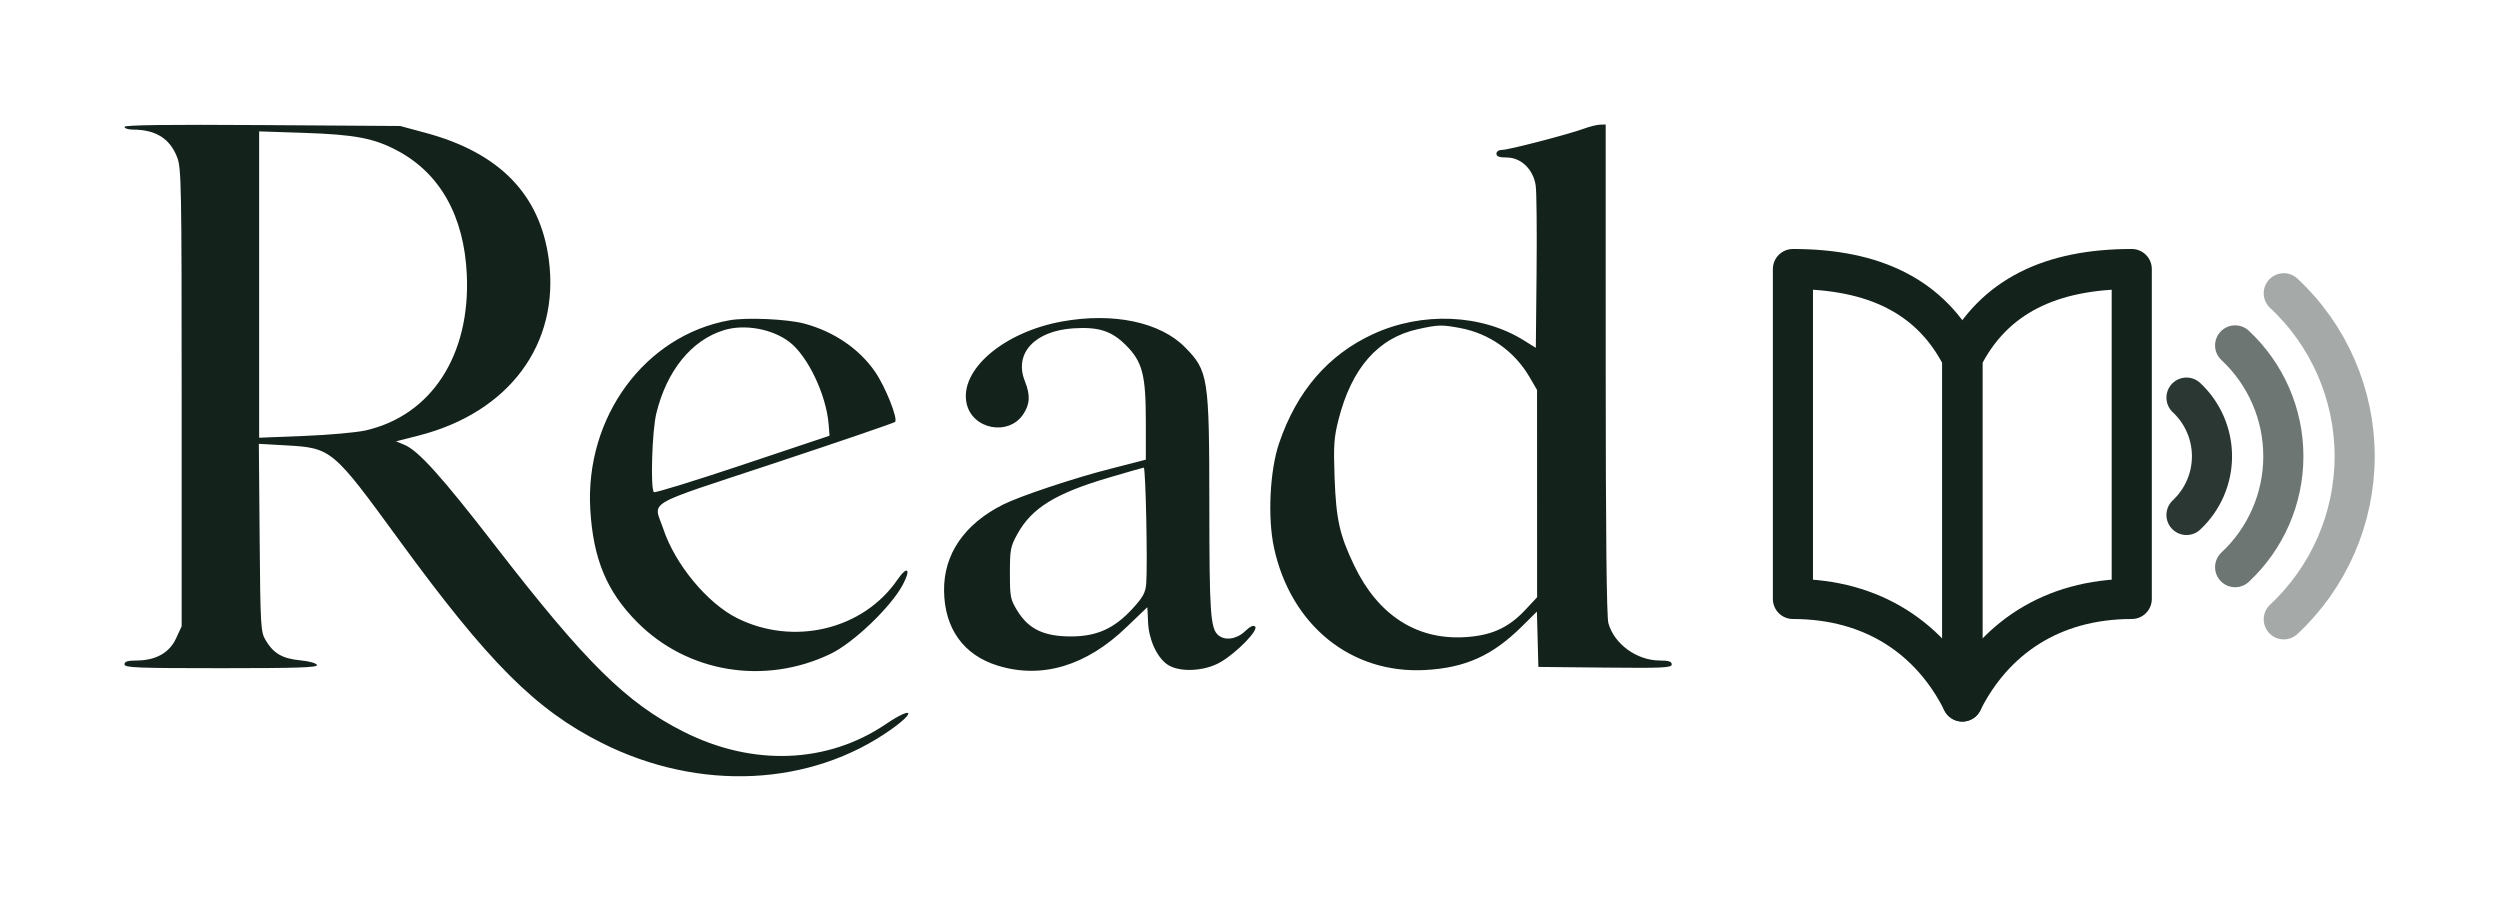
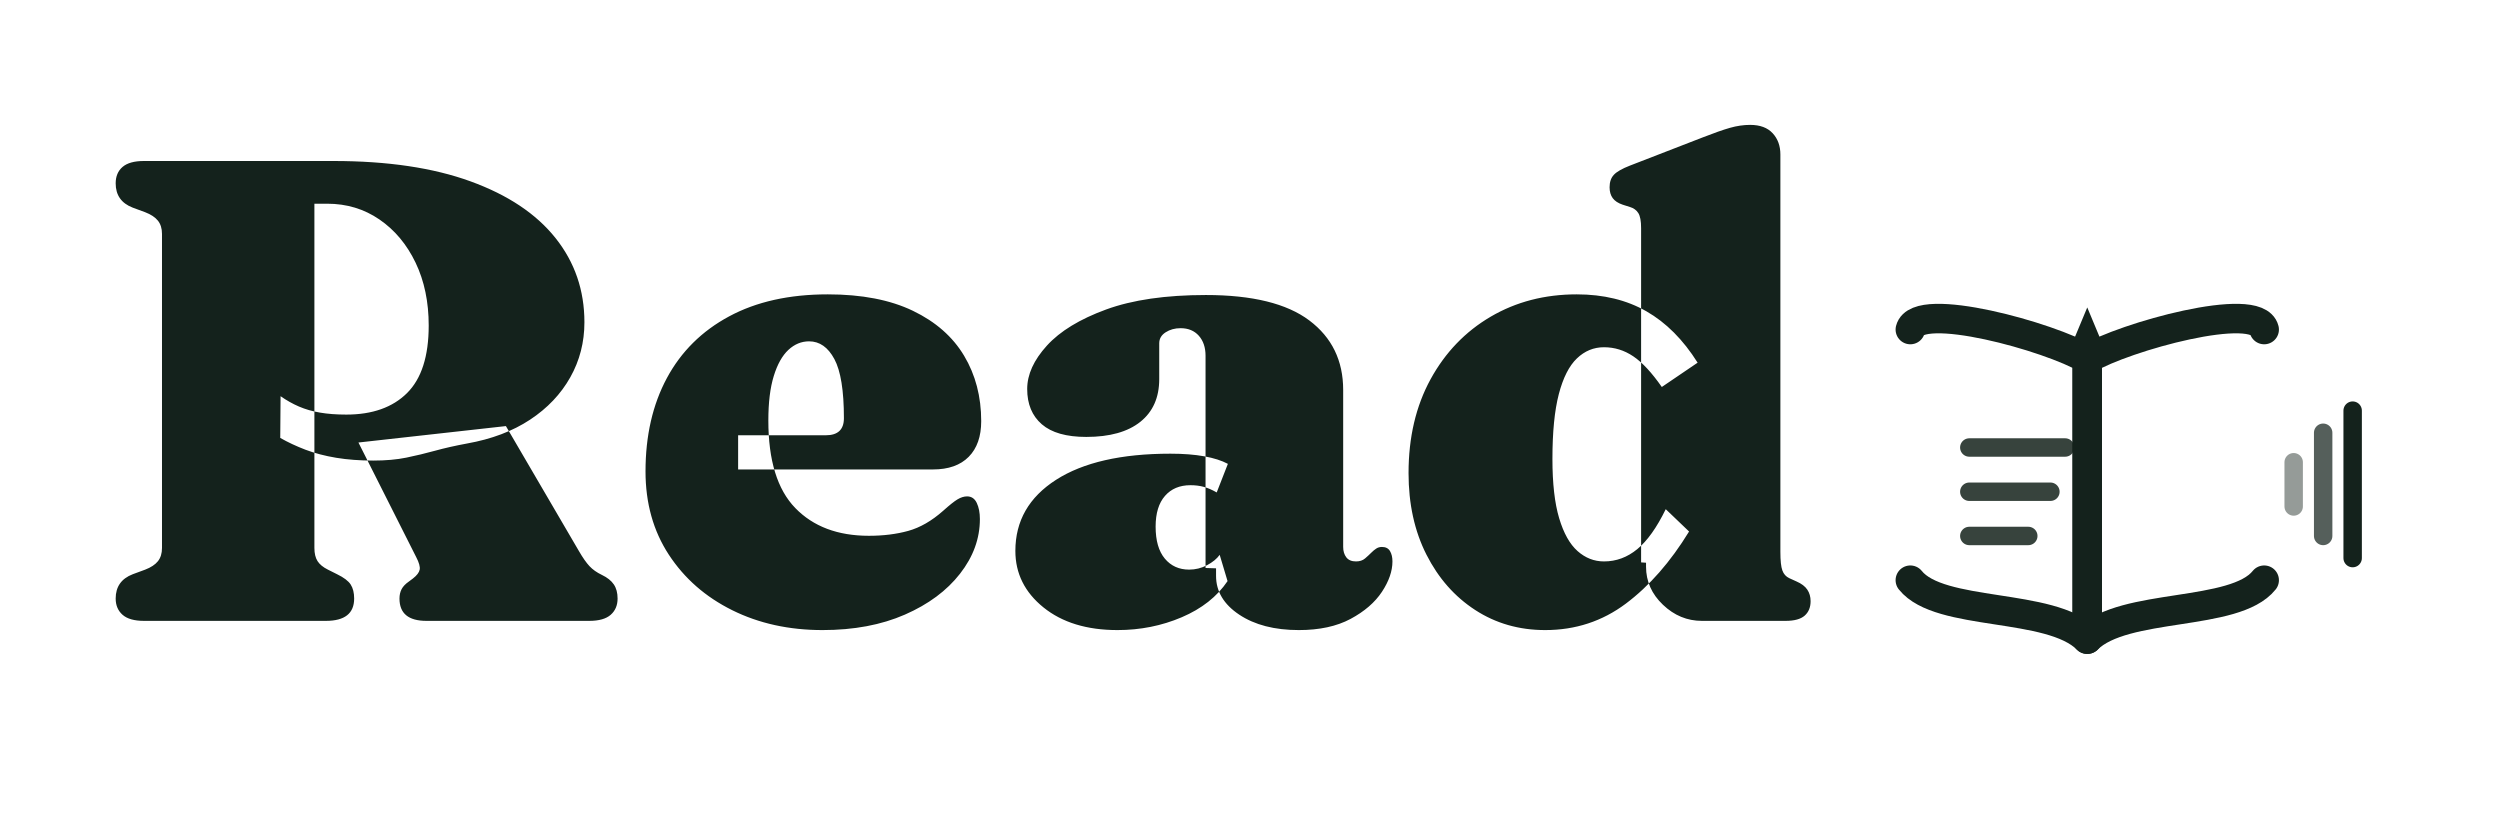
- <svg xmlns="http://www.w3.org/2000/svg" width="984" height="354" viewBox="0 0 984 354" fill="none">
-   <path d="M 49 49.938 C 49 50.522, 50.462 51.003, 52.250 51.006 C 61.282 51.021, 66.871 54.506, 69.725 61.901 C 71.378 66.183, 71.500 72.694, 71.500 156.500 L 71.500 246.500 69.293 251.280 C 66.674 256.951, 61.328 259.943, 53.750 259.978 C 50.204 259.994, 49 260.380, 49 261.500 C 49 262.807, 53.898 263, 87.083 263 C 117.104 263, 125.079 262.735, 124.753 261.750 C 124.513 261.022, 121.733 260.248, 118.104 259.896 C 111.105 259.218, 107.599 257.156, 104.500 251.895 C 102.614 248.694, 102.482 246.396, 102.193 211.596 L 101.886 174.692 112.475 175.292 C 130.492 176.312, 130.867 176.625, 156.996 212.433 C 192.346 260.877, 210.785 279.335, 236.939 292.457 C 275.257 311.682, 319.121 309.593, 350.852 287.032 C 360.936 279.862, 359.036 277.980, 348.756 284.956 C 325.666 300.622, 296.219 301.737, 269 287.976 C 246.460 276.580, 230.580 260.895, 194.953 214.839 C 173.766 187.448, 164.675 177.350, 159.135 175.056 L 155.870 173.704 164.685 171.463 C 200.422 162.381, 220.431 135.371, 216.014 102.177 C 212.603 76.546, 196.651 60.141, 167.500 52.285 L 157.500 49.590 103.250 49.233 C 65.409 48.984, 49 49.197, 49 49.938 M 623.500 50.620 C 617.471 52.849, 593.817 58.993, 591.250 58.997 C 589.918 58.999, 589 59.612, 589 60.500 C 589 61.589, 590.122 62, 593.100 62 C 598.705 62, 603.548 66.717, 604.456 73.060 C 604.805 75.502, 604.958 90.867, 604.795 107.205 L 604.500 136.910 599.732 133.942 C 583.093 123.584, 559.743 122.611, 540.500 131.474 C 522.733 139.658, 510.412 153.959, 503.434 174.500 C 499.784 185.244, 498.890 203.821, 501.455 215.625 C 508.089 246.154, 531.836 265.333, 560.999 263.717 C 576.780 262.842, 587.397 258.060, 598.975 246.613 L 604.930 240.726 605.215 251.613 L 605.500 262.500 631.750 262.767 C 654.662 262.999, 658 262.840, 658 261.517 C 658 260.377, 656.819 259.995, 653.250 259.978 C 644.207 259.936, 635.338 253.478, 633.060 245.277 C 632.362 242.763, 632.009 209.328, 632.006 145.250 L 632 49 629.750 49.070 C 628.513 49.109, 625.700 49.806, 623.500 50.620 M 102 111.999 L 102 172.286 119.750 171.583 C 129.512 171.196, 140.379 170.223, 143.897 169.420 C 169.791 163.512, 185.175 139.837, 183.737 108.110 C 182.695 85.116, 173.242 68.242, 156.379 59.275 C 147.200 54.394, 139.689 52.964, 119.750 52.302 L 102 51.713 102 111.999 M 287.129 126.059 C 253.865 132.002, 230.215 164.131, 232.335 200.500 C 233.474 220.041, 238.835 232.891, 250.891 244.979 C 270.681 264.820, 300.916 269.770, 326.815 257.409 C 335.797 253.122, 350.533 239.072, 355.268 230.280 C 358.718 223.874, 357.196 222.402, 353.170 228.252 C 339.671 247.873, 312.283 254.397, 290.095 243.278 C 278.380 237.406, 265.740 222.139, 261.104 208.260 C 257.268 196.775, 252.269 199.737, 305 182.250 C 330.575 173.769, 351.856 166.489, 352.291 166.074 C 353.546 164.875, 348.519 152.271, 344.404 146.295 C 338.192 137.276, 328.200 130.478, 316.591 127.374 C 309.855 125.572, 293.851 124.858, 287.129 126.059 M 418.060 126.527 C 394.951 130.709, 377.566 145.640, 380.460 158.820 C 382.696 168.997, 396.906 171.732, 402.713 163.102 C 405.415 159.087, 405.595 155.527, 403.376 149.981 C 399.029 139.119, 407.233 130.219, 422.500 129.231 C 432.402 128.591, 437.520 130.233, 443.137 135.855 C 449.692 142.415, 451 147.454, 451 166.143 L 451 180.923 447.250 181.901 C 445.188 182.439, 440.575 183.621, 437 184.528 C 422.860 188.116, 401.411 195.272, 394.765 198.618 C 379.541 206.285, 371.434 218.127, 371.583 232.479 C 371.738 247.363, 379.227 257.828, 392.702 261.990 C 410.084 267.358, 427.617 262.097, 443.487 246.751 C 447.894 242.490, 451.535 239.002, 451.579 239.001 C 451.622 239.001, 451.753 241.588, 451.869 244.750 C 452.119 251.537, 455.211 258.460, 459.327 261.448 C 463.886 264.758, 474.058 264.337, 480.471 260.574 C 486.871 256.818, 495.422 248.022, 494.028 246.628 C 493.342 245.942, 492.047 246.539, 490.028 248.473 C 486.795 251.570, 482.227 252.263, 479.570 250.058 C 476.429 247.452, 476.011 241.481, 475.994 199 C 475.973 148.330, 475.609 145.975, 466.346 136.613 C 456.592 126.755, 438.122 122.896, 418.060 126.527 M 558.166 129.534 C 542.429 132.950, 531.971 144.870, 526.812 165.273 C 525.049 172.244, 524.837 175.405, 525.290 187.937 C 525.888 204.452, 527.260 210.590, 533.046 222.645 C 542.279 241.881, 557.246 251.711, 575.941 250.817 C 586.723 250.302, 593.612 247.260, 600.375 240.031 L 605 235.086 604.991 194.293 L 604.981 153.500 602.082 148.500 C 596.133 138.243, 586.164 131.209, 574.566 129.086 C 567.340 127.763, 566.177 127.795, 558.166 129.534 M 285 129.935 C 272.213 133.839, 262.459 145.820, 258.334 162.688 C 256.653 169.565, 255.951 192.284, 257.375 193.709 C 257.756 194.089, 273.464 189.247, 292.283 182.950 L 326.500 171.500 326.147 167 C 325.239 155.430, 317.941 140.108, 310.712 134.594 C 303.945 129.433, 293.089 127.466, 285 129.935 M 436.051 188.106 C 415.365 194.241, 406.096 199.981, 400.468 210.141 C 397.728 215.088, 397.500 216.275, 397.500 225.578 C 397.500 235.038, 397.685 235.956, 400.509 240.524 C 404.902 247.630, 410.936 250.500, 421.479 250.500 C 431.725 250.500, 438.623 247.382, 445.837 239.488 C 449.876 235.068, 450.859 233.272, 451.147 229.782 C 451.739 222.609, 450.933 183.996, 450.193 184.059 C 449.812 184.091, 443.448 185.912, 436.051 188.106" fill="#14221c" fill-rule="evenodd" />
-   <g transform="translate(680.2528 80.45283) scale(1.754717) translate(0.5 -1.5)">
-     <path d="M 14 16 C 32 16 45 22 52 36 L 52 113 C 45 99 32 90 14 90 Z" stroke="#14221c" fill="none" stroke-width="9" stroke-linecap="round" stroke-linejoin="round" />
-     <path d="M 90 16 C 72 16 59 22 52 36 L 52 113 C 59 99 72 90 90 90 Z" stroke="#14221c" fill="none" stroke-width="9" stroke-linecap="round" stroke-linejoin="round" />
-     <path d="M 102.28 44.84 A 18 18 0 0 1 102.28 71.16" stroke="#14221c" stroke-opacity="0.9" fill="none" stroke-width="9" stroke-linecap="round" stroke-linejoin="round" />
-     <path d="M 113.19 33.13 A 34 34 0 0 1 113.19 82.87" stroke="#14221c" stroke-opacity="0.62" fill="none" stroke-width="9" stroke-linecap="round" stroke-linejoin="round" />
-     <path d="M 124.1 21.43 A 50 50 0 0 1 124.1 94.57" stroke="#14221c" stroke-opacity="0.38" fill="none" stroke-width="9" stroke-linecap="round" stroke-linejoin="round" />
+ <svg xmlns="http://www.w3.org/2000/svg" width="1059" height="354" viewBox="0 0 1059 354" fill="none">
+   <path d="M247.56 136.52Q247.56 149.18 241.57 159.83Q235.59 170.47 224.53 177.78Q213.47 185.08 197.88 187.86Q190.37 189.25 184.32 190.92Q178.26 192.59 172.14 193.85Q166.02 195.10 158.09 195.10Q149.60 195.10 142.43 193.92Q135.27 192.73 129.42 190.51Q123.58 188.28 118.71 185.50L118.85 167.83Q122.61 170.47 126.64 172.21Q130.68 173.95 135.55 174.78Q140.42 175.62 146.68 175.62Q163.24 175.62 172.42 166.51Q181.60 157.39 181.60 137.91Q181.60 122.88 176.04 111.27Q170.47 99.65 160.73 92.97Q150.99 86.29 138.61 86.29L133.18 86.29L133.18 232.11Q133.18 235.59 134.50 237.68Q135.82 239.76 138.89 241.29L142.78 243.24Q147.09 245.33 148.56 247.62Q150.02 249.92 150.02 253.54Q150.02 263 138.05 263L60.97 263Q54.84 263 51.92 260.43Q49 257.85 49 253.54Q49 246.02 56.24 243.24L61.52 241.29Q65.14 239.90 66.88 237.75Q68.62 235.59 68.62 232.11L68.62 99.09Q68.62 95.61 66.88 93.46Q65.14 91.30 61.52 89.91L56.24 87.96Q49 85.18 49 77.66Q49 73.21 51.92 70.71Q54.84 68.20 60.97 68.20L141.25 68.20Q175.62 68.20 199.34 76.83Q223.07 85.46 235.31 100.83Q247.56 116.21 247.56 136.52M176.31 236.01L151.83 187.45L214.30 180.49L245.19 233.36Q247.69 237.68 249.71 239.83Q251.73 241.99 254.93 243.52Q258.41 245.19 260.01 247.56Q261.61 249.92 261.61 253.54Q261.61 257.85 258.69 260.43Q255.76 263 249.64 263L180.63 263Q169.22 263 169.22 253.54Q169.22 251.31 170.12 249.57Q171.03 247.83 173.25 246.30L174.92 245.05Q177.43 243.10 177.78 241.29Q178.12 239.49 176.31 236.01M415.64 178.40Q415.64 188.14 410.35 193.50Q405.06 198.86 395.18 198.86L312.67 198.86L312.67 184.38L349.82 184.38Q357.48 184.38 357.48 177.15Q357.48 159.62 353.44 152.10Q349.41 144.59 342.73 144.59Q337.86 144.59 333.96 148.21Q330.07 151.83 327.77 159.27Q325.47 166.71 325.47 178.12Q325.47 203.45 336.88 215.20Q348.29 226.96 368.05 226.96Q377.24 226.96 384.75 224.88Q392.26 222.79 399.50 216.39Q403.53 212.77 405.62 211.52Q407.71 210.27 409.66 210.27Q412.44 210.27 413.76 213.05Q415.08 215.83 415.08 219.87Q415.08 232.25 406.66 243.03Q398.25 253.82 383.29 260.36Q368.33 266.90 348.43 266.90Q327.14 266.90 310.17 258.48Q293.19 250.06 283.31 234.96Q273.44 219.87 273.44 199.69Q273.44 177.01 282.48 160.17Q291.52 143.34 308.85 134.02Q326.17 124.69 350.66 124.69Q372.23 124.69 386.70 131.65Q401.17 138.61 408.40 150.71Q415.64 162.82 415.64 178.40M515.12 243.94L515.12 240.74L510.67 240.60L510.67 150.71Q510.67 145.43 507.82 142.22Q504.97 139.02 500.10 139.02Q496.48 139.02 493.77 140.76Q491.05 142.50 491.05 145.43L491.05 160.59Q491.05 172.28 483.05 178.68Q475.05 185.08 460.16 185.08Q447.50 185.08 441.31 179.72Q435.12 174.37 435.12 164.77Q435.12 155.58 443.47 146.40Q451.82 137.22 468.58 131.09Q485.35 124.97 510.81 124.97Q540.31 124.97 554.64 135.75Q568.97 146.54 568.97 165.18L568.97 231.69Q568.97 234.34 570.29 236.08Q571.62 237.82 574.40 237.82Q576.76 237.82 578.23 236.56Q579.69 235.31 580.94 234.06Q581.91 233.08 582.96 232.39Q584 231.69 585.39 231.69Q587.76 231.69 588.80 233.43Q589.84 235.17 589.84 237.82Q589.84 243.94 585.39 250.69Q580.94 257.43 572.10 262.17Q563.27 266.90 550.19 266.90Q534.74 266.90 524.93 260.36Q515.12 253.82 515.12 243.94M430.11 233.36Q430.11 214.30 447.36 203.24Q464.62 192.18 495.78 192.18Q503.99 192.18 510.12 193.29Q516.24 194.40 520.13 196.49L515.40 208.60Q512.48 206.93 509.91 206.23Q507.33 205.53 504.27 205.53Q497.45 205.53 493.49 210.06Q489.52 214.58 489.52 223.07Q489.52 231.97 493.42 236.63Q497.31 241.29 503.72 241.29Q507.75 241.29 511.30 239.42Q514.85 237.54 516.66 235.03L519.99 246.16Q513.32 256.04 500.58 261.47Q487.85 266.90 473.38 266.90Q453.90 266.90 442.01 257.30Q430.11 247.69 430.11 233.36M697.26 240.04L697.26 238.37L695.17 238.23L695.17 96.59Q695.17 92.13 693.99 90.26Q692.81 88.38 690.44 87.68L687.38 86.71Q684.46 85.73 683.14 83.92Q681.82 82.12 681.82 79.33Q681.82 75.99 683.63 74.05Q685.43 72.10 690.44 70.15L721.33 58.18Q728.43 55.40 732.81 54.15Q737.20 52.90 741.37 52.90Q747.63 52.90 750.90 56.44Q754.17 59.99 754.17 65.42L754.17 233.78Q754.17 239.35 755.01 241.64Q755.84 243.94 757.93 244.91L760.99 246.30Q764.19 247.69 765.58 249.78Q766.97 251.87 766.97 254.65Q766.97 258.55 764.47 260.77Q761.96 263 756.40 263L720.92 263Q711.59 263 704.43 256.18Q697.26 249.36 697.26 240.04M596.66 200.39Q596.66 177.71 605.98 160.66Q615.31 143.62 631.45 134.15Q647.59 124.69 667.90 124.69Q684.88 124.69 697.40 131.86Q709.92 139.02 719.11 153.63L703.94 163.93Q697.54 154.75 691.83 150.92Q686.13 147.09 679.45 147.09Q672.91 147.09 667.97 151.83Q663.03 156.56 660.32 166.92Q657.61 177.29 657.61 194.40Q657.61 209.99 660.46 219.52Q663.31 229.05 668.25 233.43Q673.19 237.82 679.45 237.82Q687.24 237.82 693.57 232.60Q699.91 227.38 705.61 215.69L715.49 225.15Q703.66 244.49 688.70 255.70Q673.75 266.90 654.54 266.90Q637.99 266.90 624.91 258.41Q611.83 249.92 604.25 234.96Q596.66 220.01 596.66 200.39" fill="#14221c" fill-rule="evenodd" />
+   <g transform="translate(787.356 83.38596) scale(1.561404) translate(4 18)">
+     <path d="M 10 18 C 12 10 48 20 58 26 L 58 102 C 48 92 18 96 10 86" stroke="#14221c" fill="none" stroke-width="8" stroke-linecap="round" stroke-linejoin="round" />
+     <path d="M 106 18 C 104 10 68 20 58 26 L 58 102 C 68 92 98 96 106 86" stroke="#14221c" fill="none" stroke-width="8" stroke-linecap="round" stroke-linejoin="round" />
+     <path d="M 26 50 L 52 50" stroke="#14221c" stroke-opacity="0.85" fill="none" stroke-width="5" stroke-linecap="round" />
+     <path d="M 26 62 L 48 62" stroke="#14221c" stroke-opacity="0.85" fill="none" stroke-width="5" stroke-linecap="round" />
+     <path d="M 26 74 L 42 74" stroke="#14221c" stroke-opacity="0.85" fill="none" stroke-width="5" stroke-linecap="round" />
+     <path d="M 114 54 L 114 66" stroke="#14221c" stroke-opacity="0.45" fill="none" stroke-width="5" stroke-linecap="round" />
+     <path d="M 122 46 L 122 74" stroke="#14221c" stroke-opacity="0.72" fill="none" stroke-width="5" stroke-linecap="round" />
+     <path d="M 130 40 L 130 80" stroke="#14221c" stroke-opacity="1" fill="none" stroke-width="5" stroke-linecap="round" />
+     <path d="M 53 24 L 58 12 L 63 24 Z" fill="#14221c" stroke="none" />
  </g>
</svg>
